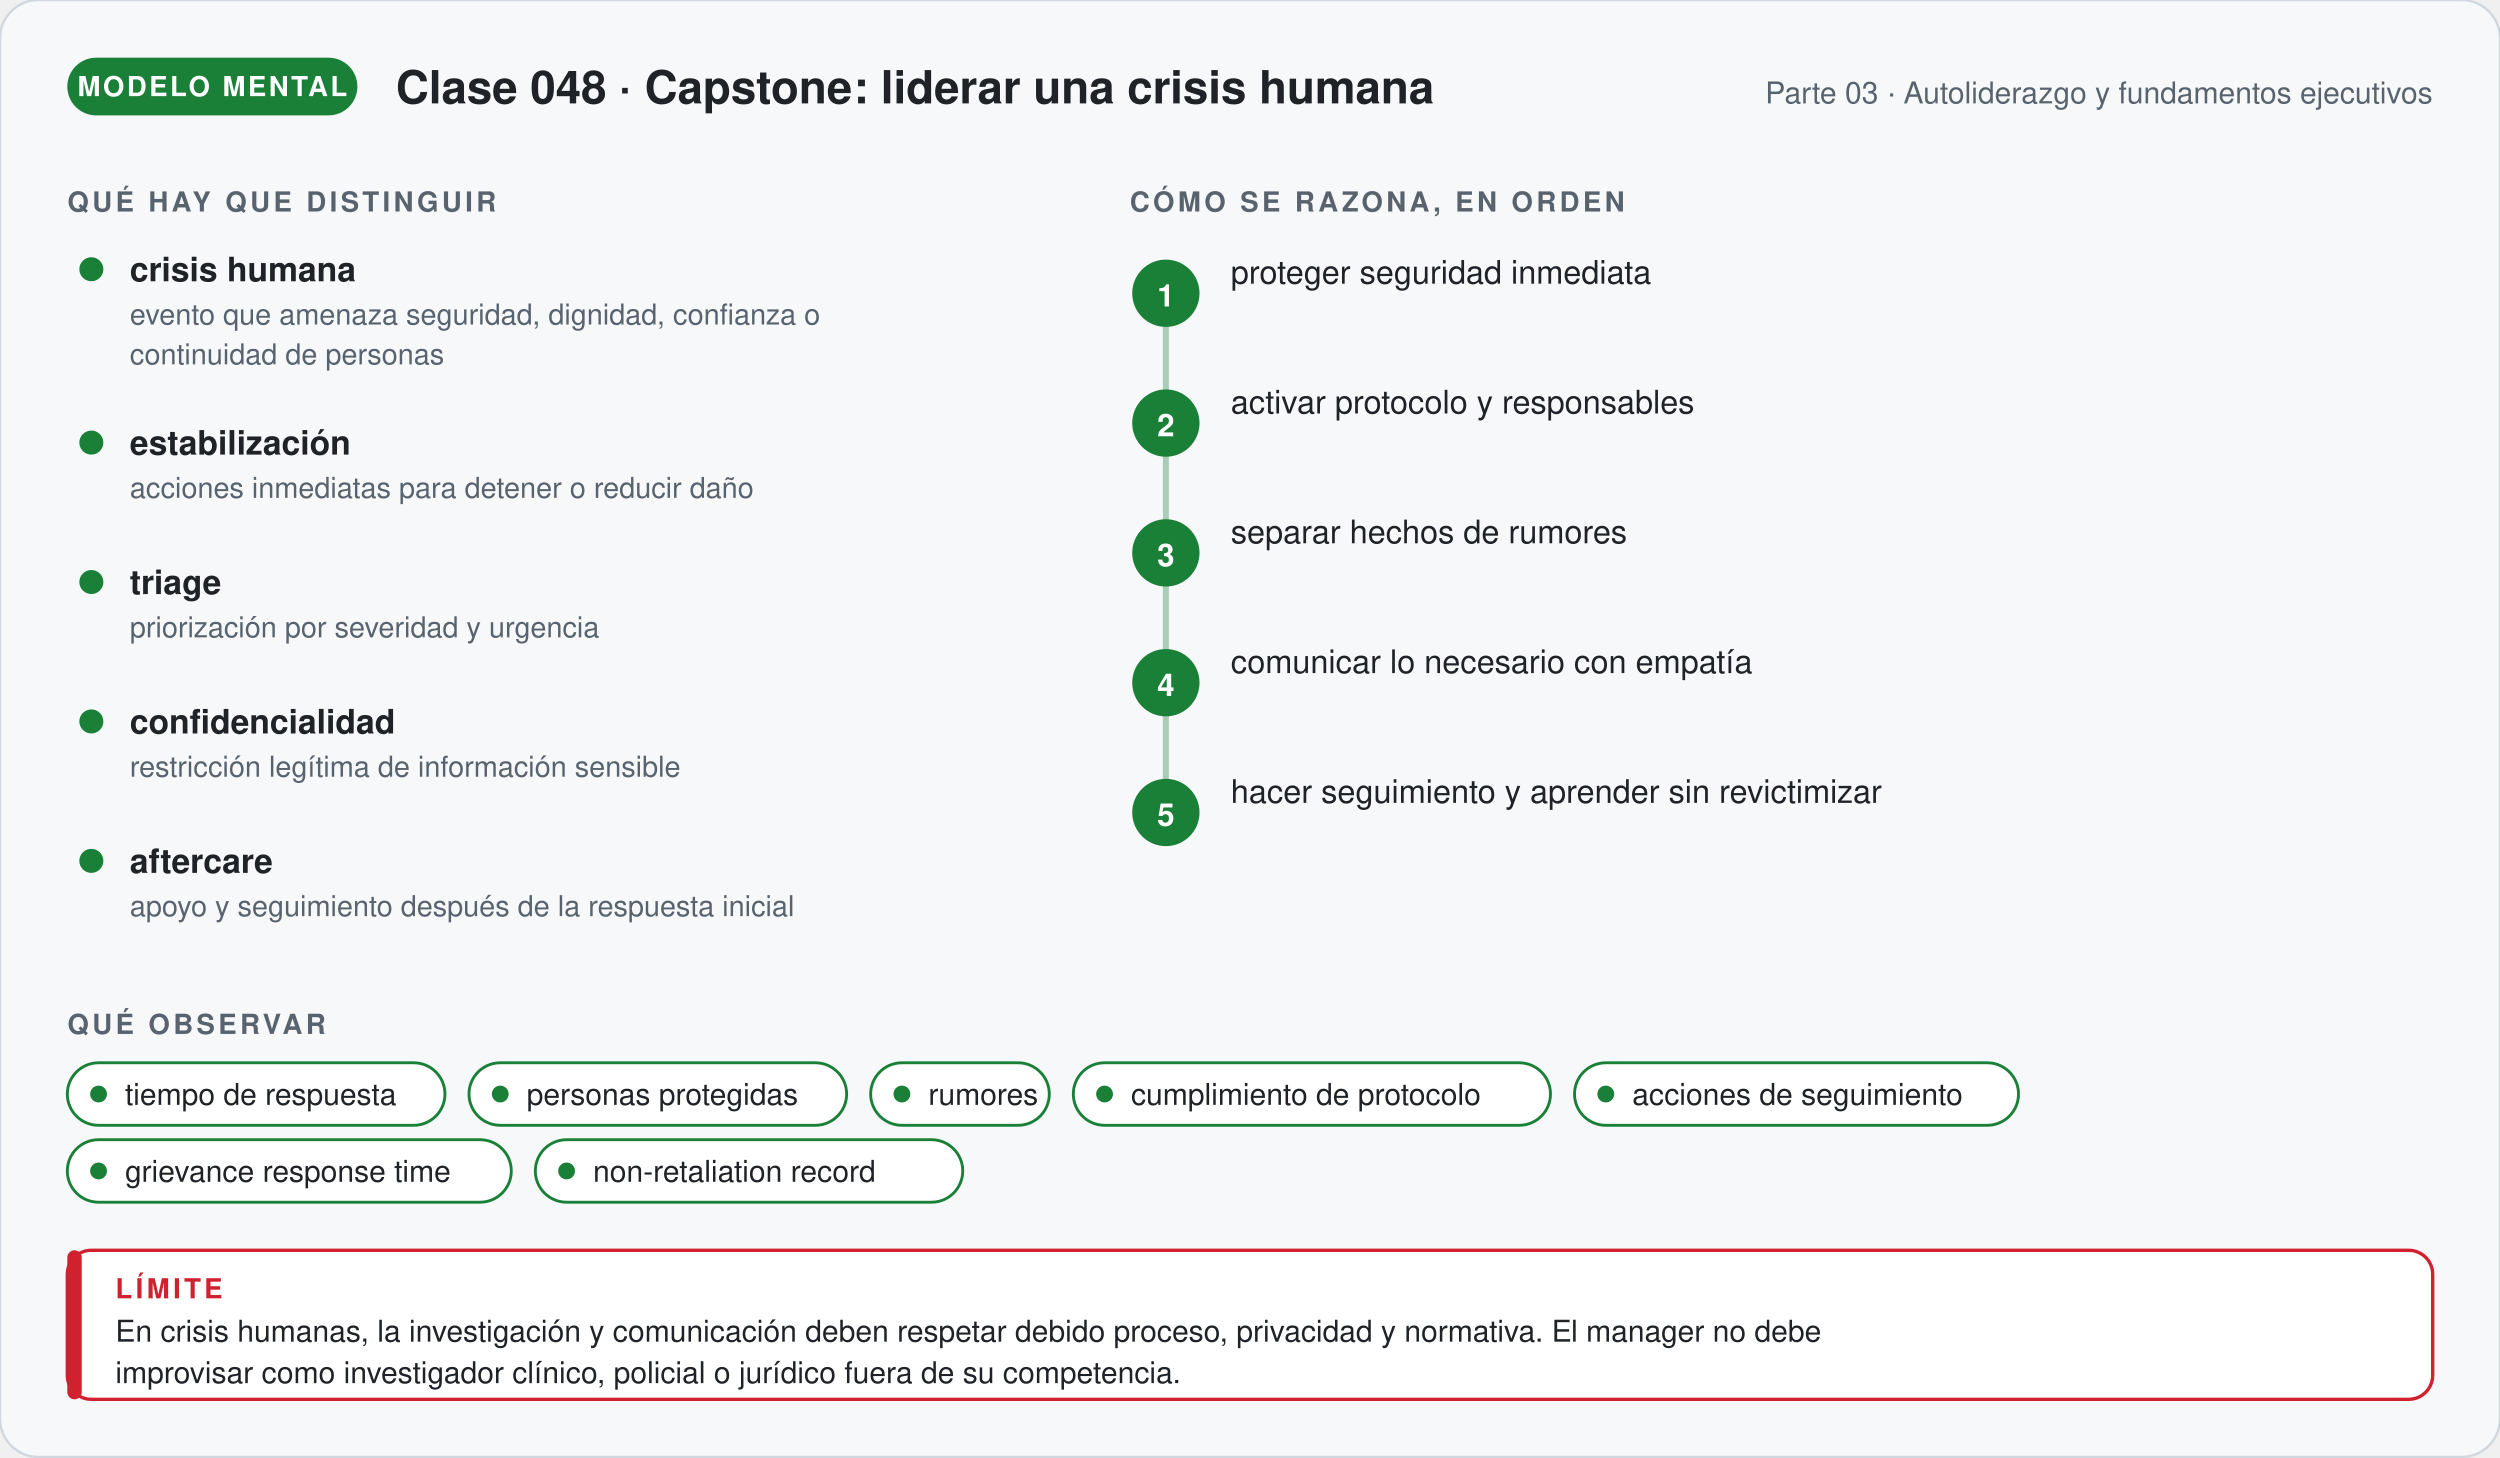
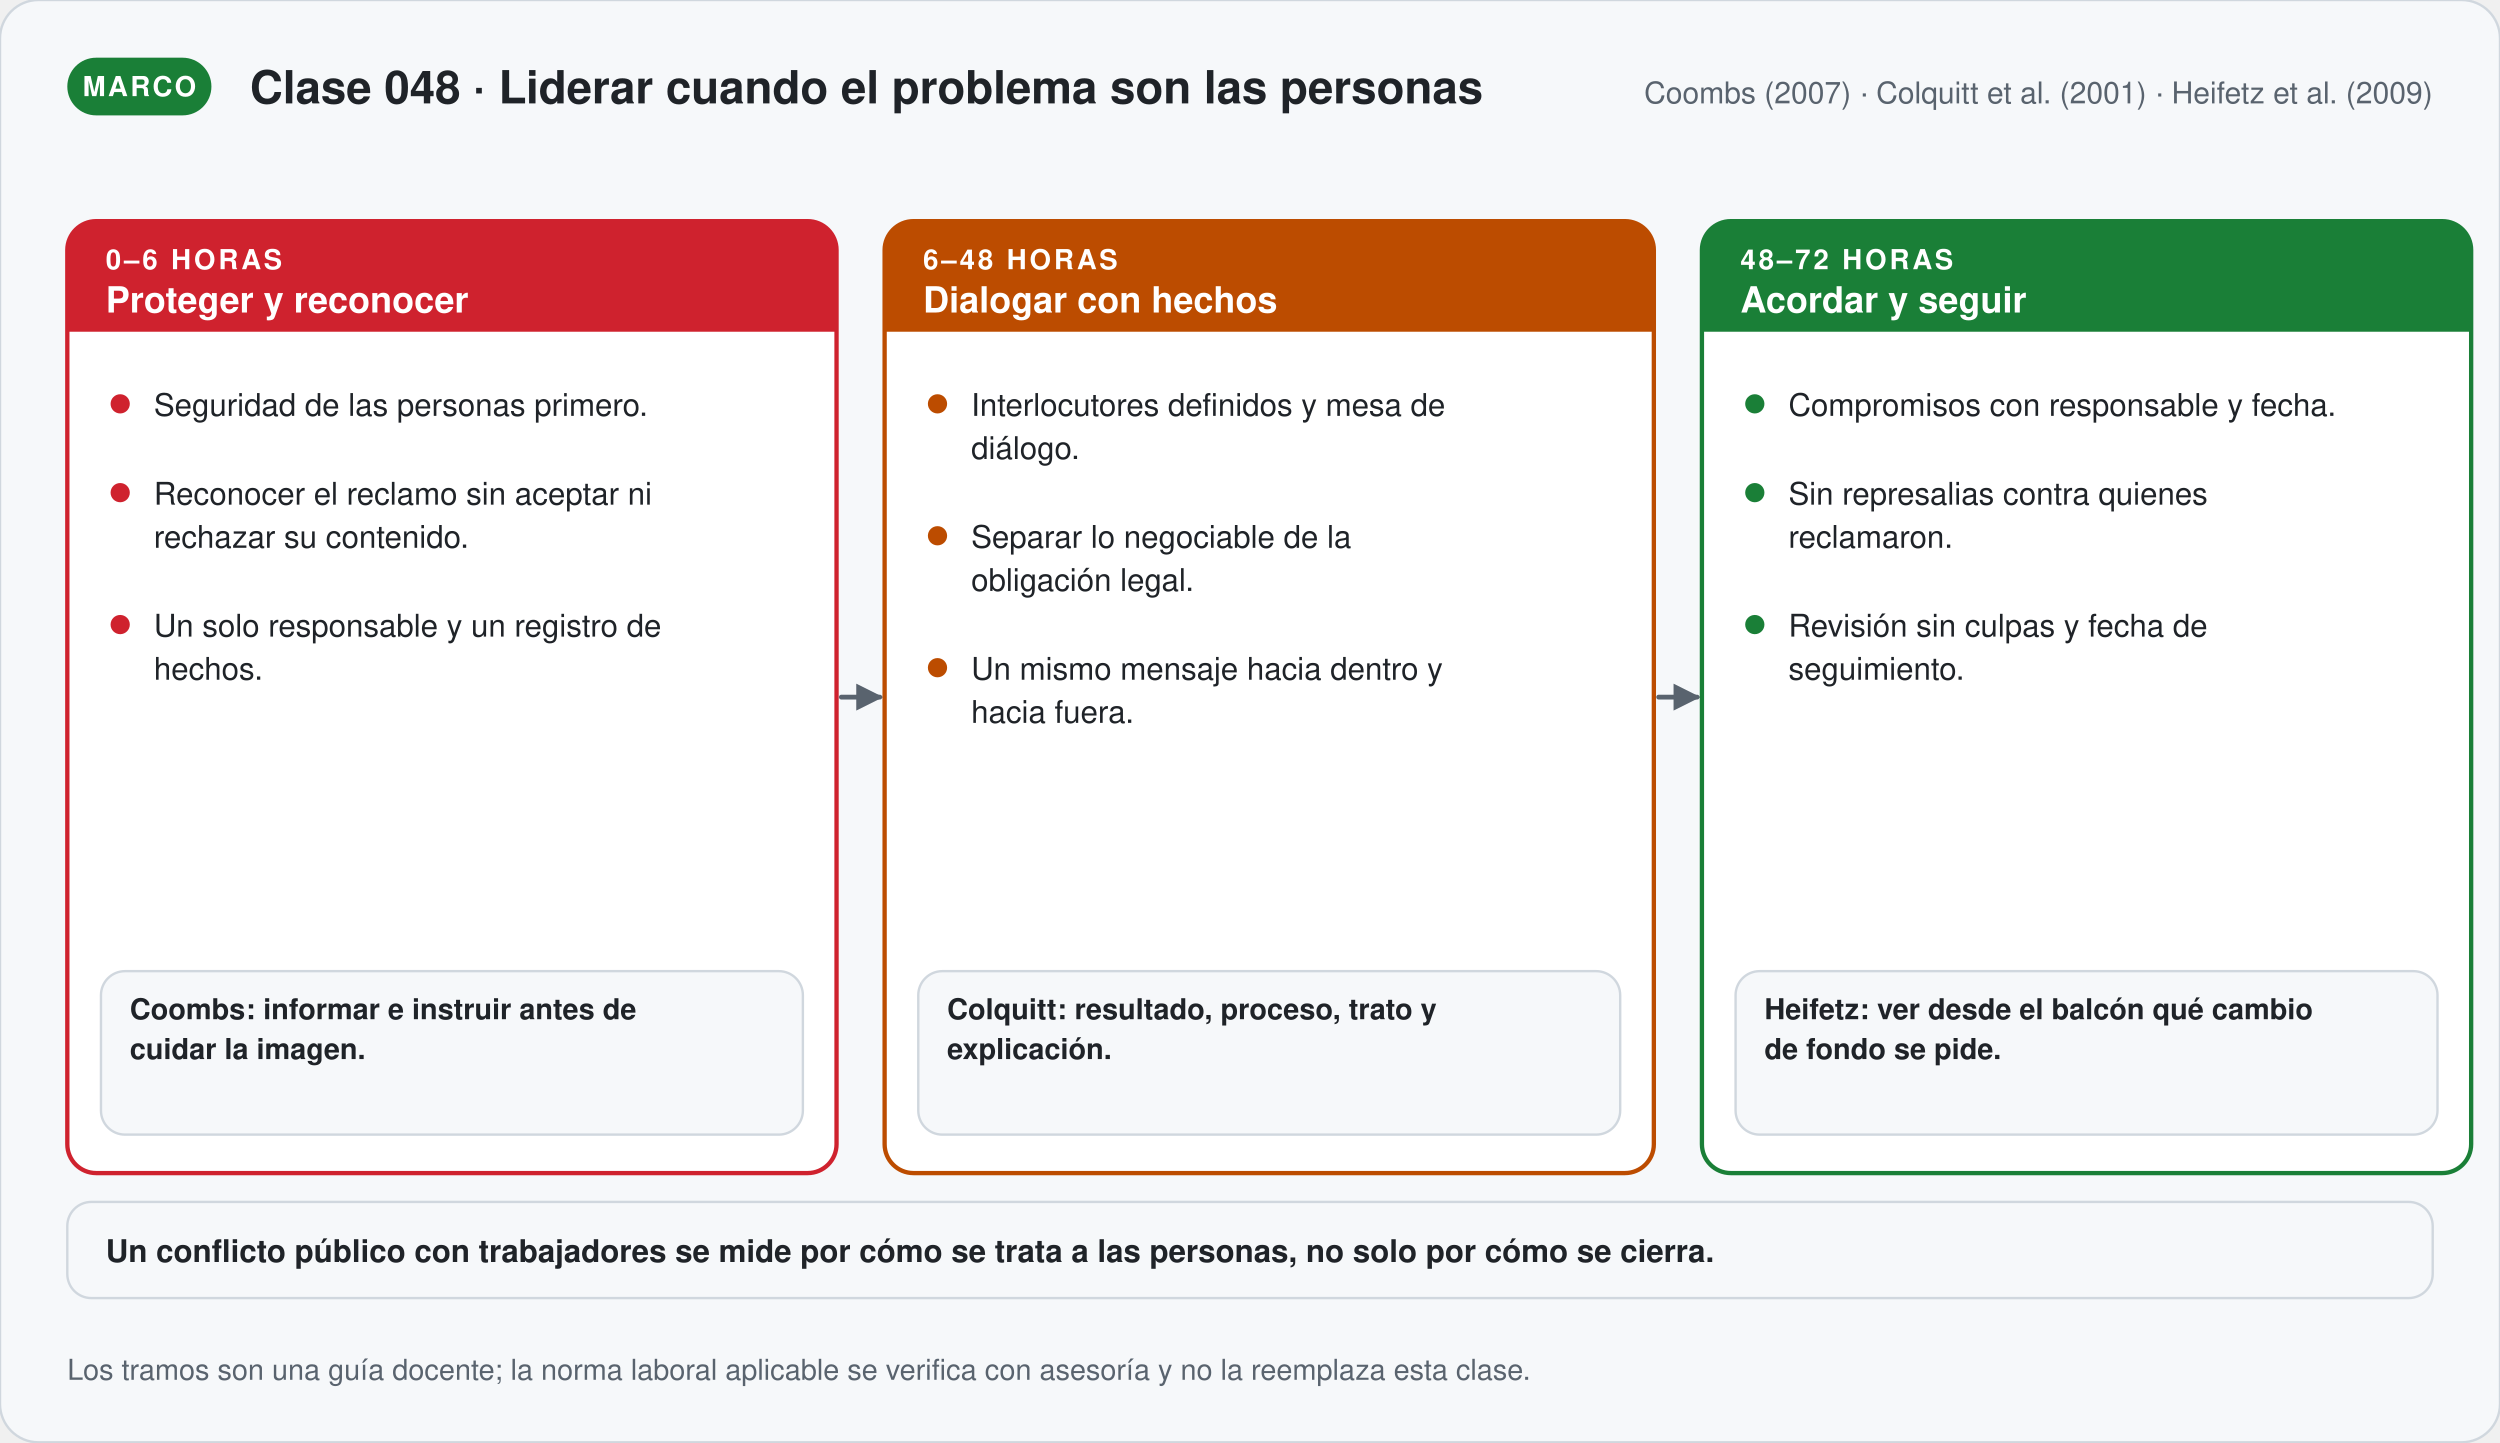
- <svg xmlns="http://www.w3.org/2000/svg" viewBox="0 0 1040 606.12" width="1040" role="img" aria-labelledby="t-g48 d-g48" font-family="'Segoe UI', 'Helvetica Neue', Helvetica, Arial, sans-serif">
+ <svg xmlns="http://www.w3.org/2000/svg" viewBox="0 0 1040 600" width="1040" role="img" aria-labelledby="t-048 d-048" font-family="'Segoe UI', 'Helvetica Neue', Helvetica, Arial, sans-serif">
  <defs>
-     <marker id="p-g48" viewBox="0 0 10 10" refX="8" refY="5" markerWidth="7" markerHeight="7" orient="auto">
+     <marker id="p-048" viewBox="0 0 10 10" refX="8" refY="5" markerWidth="7" markerHeight="7" orient="auto">
      <path d="M1,1 L9,5 L1,9 Z" fill="#59636e" />
    </marker>
  </defs>
-   <rect width="1040" height="606.12" rx="16" fill="#f6f8fa" stroke="#d0d7de" />
-   <rect x="28" y="24" width="120.67" height="24" rx="12" fill="#1a7f37" />
-   <text x="88.335" y="40" font-size="11.5" font-weight="700" fill="#ffffff" text-anchor="middle" letter-spacing="1">MODELO MENTAL</text>
-   <text x="164.67" y="43" font-size="19" font-weight="700" fill="#1f2328" text-anchor="start">Clase 048 · Capstone: liderar una crisis humana</text>
-   <text x="1012" y="43" font-size="12.5" font-weight="400" fill="#59636e" text-anchor="end">Parte 03 · Autoliderazgo y fundamentos ejecutivos</text>
-   <text x="28" y="88" font-size="11.5" font-weight="700" fill="#59636e" text-anchor="start" letter-spacing="1.4">QUÉ HAY QUE DISTINGUIR</text>
-   <circle cx="38" cy="112" r="5" fill="#1a7f37" />
-   <text x="54" y="117" font-size="14" font-weight="700" fill="#1f2328" text-anchor="start">crisis humana</text>
-   <text x="54" y="135" font-size="12" font-weight="400" fill="#59636e" text-anchor="start">evento que amenaza seguridad, dignidad, confianza o</text>
-   <text x="54" y="151.56" font-size="12" font-weight="400" fill="#59636e" text-anchor="start">continuidad de personas</text>
-   <circle cx="38" cy="184.12" r="5" fill="#1a7f37" />
-   <text x="54" y="189.12" font-size="14" font-weight="700" fill="#1f2328" text-anchor="start">estabilización</text>
-   <text x="54" y="207.12" font-size="12" font-weight="400" fill="#59636e" text-anchor="start">acciones inmediatas para detener o reducir daño</text>
-   <circle cx="38" cy="242.12" r="5" fill="#1a7f37" />
-   <text x="54" y="247.12" font-size="14" font-weight="700" fill="#1f2328" text-anchor="start">triage</text>
-   <text x="54" y="265.12" font-size="12" font-weight="400" fill="#59636e" text-anchor="start">priorización por severidad y urgencia</text>
-   <circle cx="38" cy="300.12" r="5" fill="#1a7f37" />
-   <text x="54" y="305.12" font-size="14" font-weight="700" fill="#1f2328" text-anchor="start">confidencialidad</text>
-   <text x="54" y="323.12" font-size="12" font-weight="400" fill="#59636e" text-anchor="start">restricción legítima de información sensible</text>
-   <circle cx="38" cy="358.12" r="5" fill="#1a7f37" />
-   <text x="54" y="363.12" font-size="14" font-weight="700" fill="#1f2328" text-anchor="start">aftercare</text>
-   <text x="54" y="381.12" font-size="12" font-weight="400" fill="#59636e" text-anchor="start">apoyo y seguimiento después de la respuesta inicial</text>
-   <text x="470" y="88" font-size="11.5" font-weight="700" fill="#59636e" text-anchor="start" letter-spacing="1.4">CÓMO SE RAZONA, EN ORDEN</text>
-   <path d="M485,122 V338" stroke="#1a7f37" stroke-width="2.5" stroke-opacity="0.35" />
-   <circle cx="485" cy="122" r="14" fill="#1a7f37" />
-   <text x="485" y="127.5" font-size="13" font-weight="700" fill="#ffffff" text-anchor="middle">1</text>
-   <text x="512" y="118" font-size="13.5" font-weight="500" fill="#1f2328" text-anchor="start">proteger seguridad inmediata</text>
-   <circle cx="485" cy="176" r="14" fill="#1a7f37" />
-   <text x="485" y="181.5" font-size="13" font-weight="700" fill="#ffffff" text-anchor="middle">2</text>
-   <text x="512" y="172" font-size="13.5" font-weight="500" fill="#1f2328" text-anchor="start">activar protocolo y responsables</text>
-   <circle cx="485" cy="230" r="14" fill="#1a7f37" />
-   <text x="485" y="235.5" font-size="13" font-weight="700" fill="#ffffff" text-anchor="middle">3</text>
-   <text x="512" y="226" font-size="13.5" font-weight="500" fill="#1f2328" text-anchor="start">separar hechos de rumores</text>
-   <circle cx="485" cy="284" r="14" fill="#1a7f37" />
-   <text x="485" y="289.5" font-size="13" font-weight="700" fill="#ffffff" text-anchor="middle">4</text>
-   <text x="512" y="280" font-size="13.5" font-weight="500" fill="#1f2328" text-anchor="start">comunicar lo necesario con empatía</text>
-   <circle cx="485" cy="338" r="14" fill="#1a7f37" />
-   <text x="485" y="343.5" font-size="13" font-weight="700" fill="#ffffff" text-anchor="middle">5</text>
-   <text x="512" y="334" font-size="13.5" font-weight="500" fill="#1f2328" text-anchor="start">hacer seguimiento y aprender sin revictimizar</text>
-   <text x="28" y="430.12" font-size="11.5" font-weight="700" fill="#59636e" text-anchor="start" letter-spacing="1.4">QUÉ OBSERVAR</text>
-   <rect x="28" y="442.12" width="157.1" height="26" rx="13" fill="#ffffff" stroke="#1a7f37" stroke-width="1.2" />
-   <circle cx="41" cy="455.12" r="3.5" fill="#1a7f37" />
-   <text x="52" y="459.62" font-size="12.5" font-weight="400" fill="#1f2328" text-anchor="start">tiempo de respuesta</text>
-   <rect x="195.1" y="442.12" width="157.1" height="26" rx="13" fill="#ffffff" stroke="#1a7f37" stroke-width="1.2" />
-   <circle cx="208.1" cy="455.12" r="3.5" fill="#1a7f37" />
-   <text x="219.1" y="459.62" font-size="12.5" font-weight="400" fill="#1f2328" text-anchor="start">personas protegidas</text>
-   <rect x="362.2" y="442.12" width="74.3" height="26" rx="13" fill="#ffffff" stroke="#1a7f37" stroke-width="1.2" />
-   <circle cx="375.2" cy="455.12" r="3.5" fill="#1a7f37" />
-   <text x="386.2" y="459.62" font-size="12.5" font-weight="400" fill="#1f2328" text-anchor="start">rumores</text>
-   <rect x="446.5" y="442.12" width="198.5" height="26" rx="13" fill="#ffffff" stroke="#1a7f37" stroke-width="1.2" />
-   <circle cx="459.5" cy="455.12" r="3.5" fill="#1a7f37" />
-   <text x="470.5" y="459.62" font-size="12.5" font-weight="400" fill="#1f2328" text-anchor="start">cumplimiento de protocolo</text>
-   <rect x="655" y="442.12" width="184.7" height="26" rx="13" fill="#ffffff" stroke="#1a7f37" stroke-width="1.2" />
-   <circle cx="668" cy="455.12" r="3.5" fill="#1a7f37" />
-   <text x="679" y="459.62" font-size="12.5" font-weight="400" fill="#1f2328" text-anchor="start">acciones de seguimiento</text>
-   <rect x="28" y="474.12" width="184.7" height="26" rx="13" fill="#ffffff" stroke="#1a7f37" stroke-width="1.2" />
-   <circle cx="41" cy="487.12" r="3.5" fill="#1a7f37" />
-   <text x="52" y="491.62" font-size="12.5" font-weight="400" fill="#1f2328" text-anchor="start">grievance response time</text>
-   <rect x="222.7" y="474.12" width="177.8" height="26" rx="13" fill="#ffffff" stroke="#1a7f37" stroke-width="1.2" />
-   <circle cx="235.7" cy="487.12" r="3.5" fill="#1a7f37" />
-   <text x="246.7" y="491.62" font-size="12.5" font-weight="400" fill="#1f2328" text-anchor="start">non-retaliation record</text>
-   <rect x="28" y="520.12" width="984" height="62" rx="10" fill="#ffffff" stroke="#cf222e" stroke-width="1.4" />
-   <rect x="28" y="520.12" width="6" height="62" rx="3" fill="#cf222e" />
-   <text x="48" y="540.12" font-size="11.5" font-weight="700" fill="#cf222e" text-anchor="start" letter-spacing="1.4">LÍMITE</text>
-   <text x="48" y="558.12" font-size="12.5" font-weight="400" fill="#1f2328" text-anchor="start">En crisis humanas, la investigación y comunicación deben respetar debido proceso, privacidad y normativa. El manager no debe</text>
-   <text x="48" y="575.37" font-size="12.5" font-weight="400" fill="#1f2328" text-anchor="start">improvisar como investigador clínico, policial o jurídico fuera de su competencia.</text>
+   <rect width="1040" height="600" rx="16" fill="#f6f8fa" stroke="#d0d7de" />
+   <rect x="28" y="24" width="59.95" height="24" rx="12" fill="#1a7f37" />
+   <text x="57.975" y="40" font-size="11.5" font-weight="700" fill="#ffffff" text-anchor="middle" letter-spacing="1">MARCO</text>
+   <text x="103.95" y="43" font-size="19" font-weight="700" fill="#1f2328" text-anchor="start">Clase 048 · Liderar cuando el problema son las personas</text>
+   <text x="1012" y="43" font-size="12.5" font-weight="400" fill="#59636e" text-anchor="end">Coombs (2007) · Colquitt et al. (2001) · Heifetz et al. (2009)</text>
+   <rect x="28" y="92" width="320" height="396" rx="12" fill="#ffffff" stroke="#cf222e" stroke-width="1.8" />
+   <path d="M28,138 V104 a12,12 0 0 1 12,-12 H336 a12,12 0 0 1 12,12 V138 Z" fill="#cf222e" />
+   <text x="44" y="112" font-size="11.5" font-weight="700" fill="#ffffff" text-anchor="start" letter-spacing="1.2">0–6 HORAS</text>
+   <text x="44" y="130" font-size="15" font-weight="800" fill="#ffffff" text-anchor="start">Proteger y reconocer</text>
+   <circle cx="50" cy="168" r="4" fill="#cf222e" />
+   <text x="64" y="173" font-size="13" font-weight="400" fill="#1f2328" text-anchor="start">Seguridad de las personas primero.</text>
+   <circle cx="50" cy="204.94" r="4" fill="#cf222e" />
+   <text x="64" y="209.94" font-size="13" font-weight="400" fill="#1f2328" text-anchor="start">Reconocer el reclamo sin aceptar ni</text>
+   <text x="64" y="227.88" font-size="13" font-weight="400" fill="#1f2328" text-anchor="start">rechazar su contenido.</text>
+   <circle cx="50" cy="259.82" r="4" fill="#cf222e" />
+   <text x="64" y="264.82" font-size="13" font-weight="400" fill="#1f2328" text-anchor="start">Un solo responsable y un registro de</text>
+   <text x="64" y="282.76" font-size="13" font-weight="400" fill="#1f2328" text-anchor="start">hechos.</text>
+   <rect x="42" y="404" width="292" height="68" rx="10" fill="#f6f8fa" stroke="#d0d7de" stroke-width="1" />
+   <text x="54" y="424" font-size="12" font-weight="600" fill="#1f2328" text-anchor="start">Coombs: informar e instruir antes de</text>
+   <text x="54" y="440.56" font-size="12" font-weight="600" fill="#1f2328" text-anchor="start">cuidar la imagen.</text>
+   <path d="M350,290 L366,290" stroke="#59636e" stroke-width="2" fill="none" stroke-linecap="round" marker-end="url(#p-048)" />
+   <rect x="368" y="92" width="320" height="396" rx="12" fill="#ffffff" stroke="#bc4c00" stroke-width="1.8" />
+   <path d="M368,138 V104 a12,12 0 0 1 12,-12 H676 a12,12 0 0 1 12,12 V138 Z" fill="#bc4c00" />
+   <text x="384" y="112" font-size="11.5" font-weight="700" fill="#ffffff" text-anchor="start" letter-spacing="1.2">6–48 HORAS</text>
+   <text x="384" y="130" font-size="15" font-weight="800" fill="#ffffff" text-anchor="start">Dialogar con hechos</text>
+   <circle cx="390" cy="168" r="4" fill="#bc4c00" />
+   <text x="404" y="173" font-size="13" font-weight="400" fill="#1f2328" text-anchor="start">Interlocutores definidos y mesa de</text>
+   <text x="404" y="190.94" font-size="13" font-weight="400" fill="#1f2328" text-anchor="start">diálogo.</text>
+   <circle cx="390" cy="222.88" r="4" fill="#bc4c00" />
+   <text x="404" y="227.88" font-size="13" font-weight="400" fill="#1f2328" text-anchor="start">Separar lo negociable de la</text>
+   <text x="404" y="245.82" font-size="13" font-weight="400" fill="#1f2328" text-anchor="start">obligación legal.</text>
+   <circle cx="390" cy="277.76" r="4" fill="#bc4c00" />
+   <text x="404" y="282.76" font-size="13" font-weight="400" fill="#1f2328" text-anchor="start">Un mismo mensaje hacia dentro y</text>
+   <text x="404" y="300.7" font-size="13" font-weight="400" fill="#1f2328" text-anchor="start">hacia fuera.</text>
+   <rect x="382" y="404" width="292" height="68" rx="10" fill="#f6f8fa" stroke="#d0d7de" stroke-width="1" />
+   <text x="394" y="424" font-size="12" font-weight="600" fill="#1f2328" text-anchor="start">Colquitt: resultado, proceso, trato y</text>
+   <text x="394" y="440.56" font-size="12" font-weight="600" fill="#1f2328" text-anchor="start">explicación.</text>
+   <path d="M690,290 L706,290" stroke="#59636e" stroke-width="2" fill="none" stroke-linecap="round" marker-end="url(#p-048)" />
+   <rect x="708" y="92" width="320" height="396" rx="12" fill="#ffffff" stroke="#1a7f37" stroke-width="1.8" />
+   <path d="M708,138 V104 a12,12 0 0 1 12,-12 H1016 a12,12 0 0 1 12,12 V138 Z" fill="#1a7f37" />
+   <text x="724" y="112" font-size="11.5" font-weight="700" fill="#ffffff" text-anchor="start" letter-spacing="1.2">48–72 HORAS</text>
+   <text x="724" y="130" font-size="15" font-weight="800" fill="#ffffff" text-anchor="start">Acordar y seguir</text>
+   <circle cx="730" cy="168" r="4" fill="#1a7f37" />
+   <text x="744" y="173" font-size="13" font-weight="400" fill="#1f2328" text-anchor="start">Compromisos con responsable y fecha.</text>
+   <circle cx="730" cy="204.94" r="4" fill="#1a7f37" />
+   <text x="744" y="209.94" font-size="13" font-weight="400" fill="#1f2328" text-anchor="start">Sin represalias contra quienes</text>
+   <text x="744" y="227.88" font-size="13" font-weight="400" fill="#1f2328" text-anchor="start">reclamaron.</text>
+   <circle cx="730" cy="259.82" r="4" fill="#1a7f37" />
+   <text x="744" y="264.82" font-size="13" font-weight="400" fill="#1f2328" text-anchor="start">Revisión sin culpas y fecha de</text>
+   <text x="744" y="282.76" font-size="13" font-weight="400" fill="#1f2328" text-anchor="start">seguimiento.</text>
+   <rect x="722" y="404" width="292" height="68" rx="10" fill="#f6f8fa" stroke="#d0d7de" stroke-width="1" />
+   <text x="734" y="424" font-size="12" font-weight="600" fill="#1f2328" text-anchor="start">Heifetz: ver desde el balcón qué cambio</text>
+   <text x="734" y="440.56" font-size="12" font-weight="600" fill="#1f2328" text-anchor="start">de fondo se pide.</text>
+   <rect x="28" y="500" width="984" height="40" rx="10" fill="#f6f8fa" stroke="#d0d7de" stroke-width="1" />
+   <text x="44" y="525" font-size="13" font-weight="600" fill="#1f2328" text-anchor="start">Un conflicto público con trabajadores se mide por cómo se trata a las personas, no solo por cómo se cierra.</text>
+   <text x="28" y="574" font-size="12" font-weight="400" fill="#59636e" text-anchor="start">Los tramos son una guía docente; la norma laboral aplicable se verifica con asesoría y no la reemplaza esta clase.</text>
</svg>
